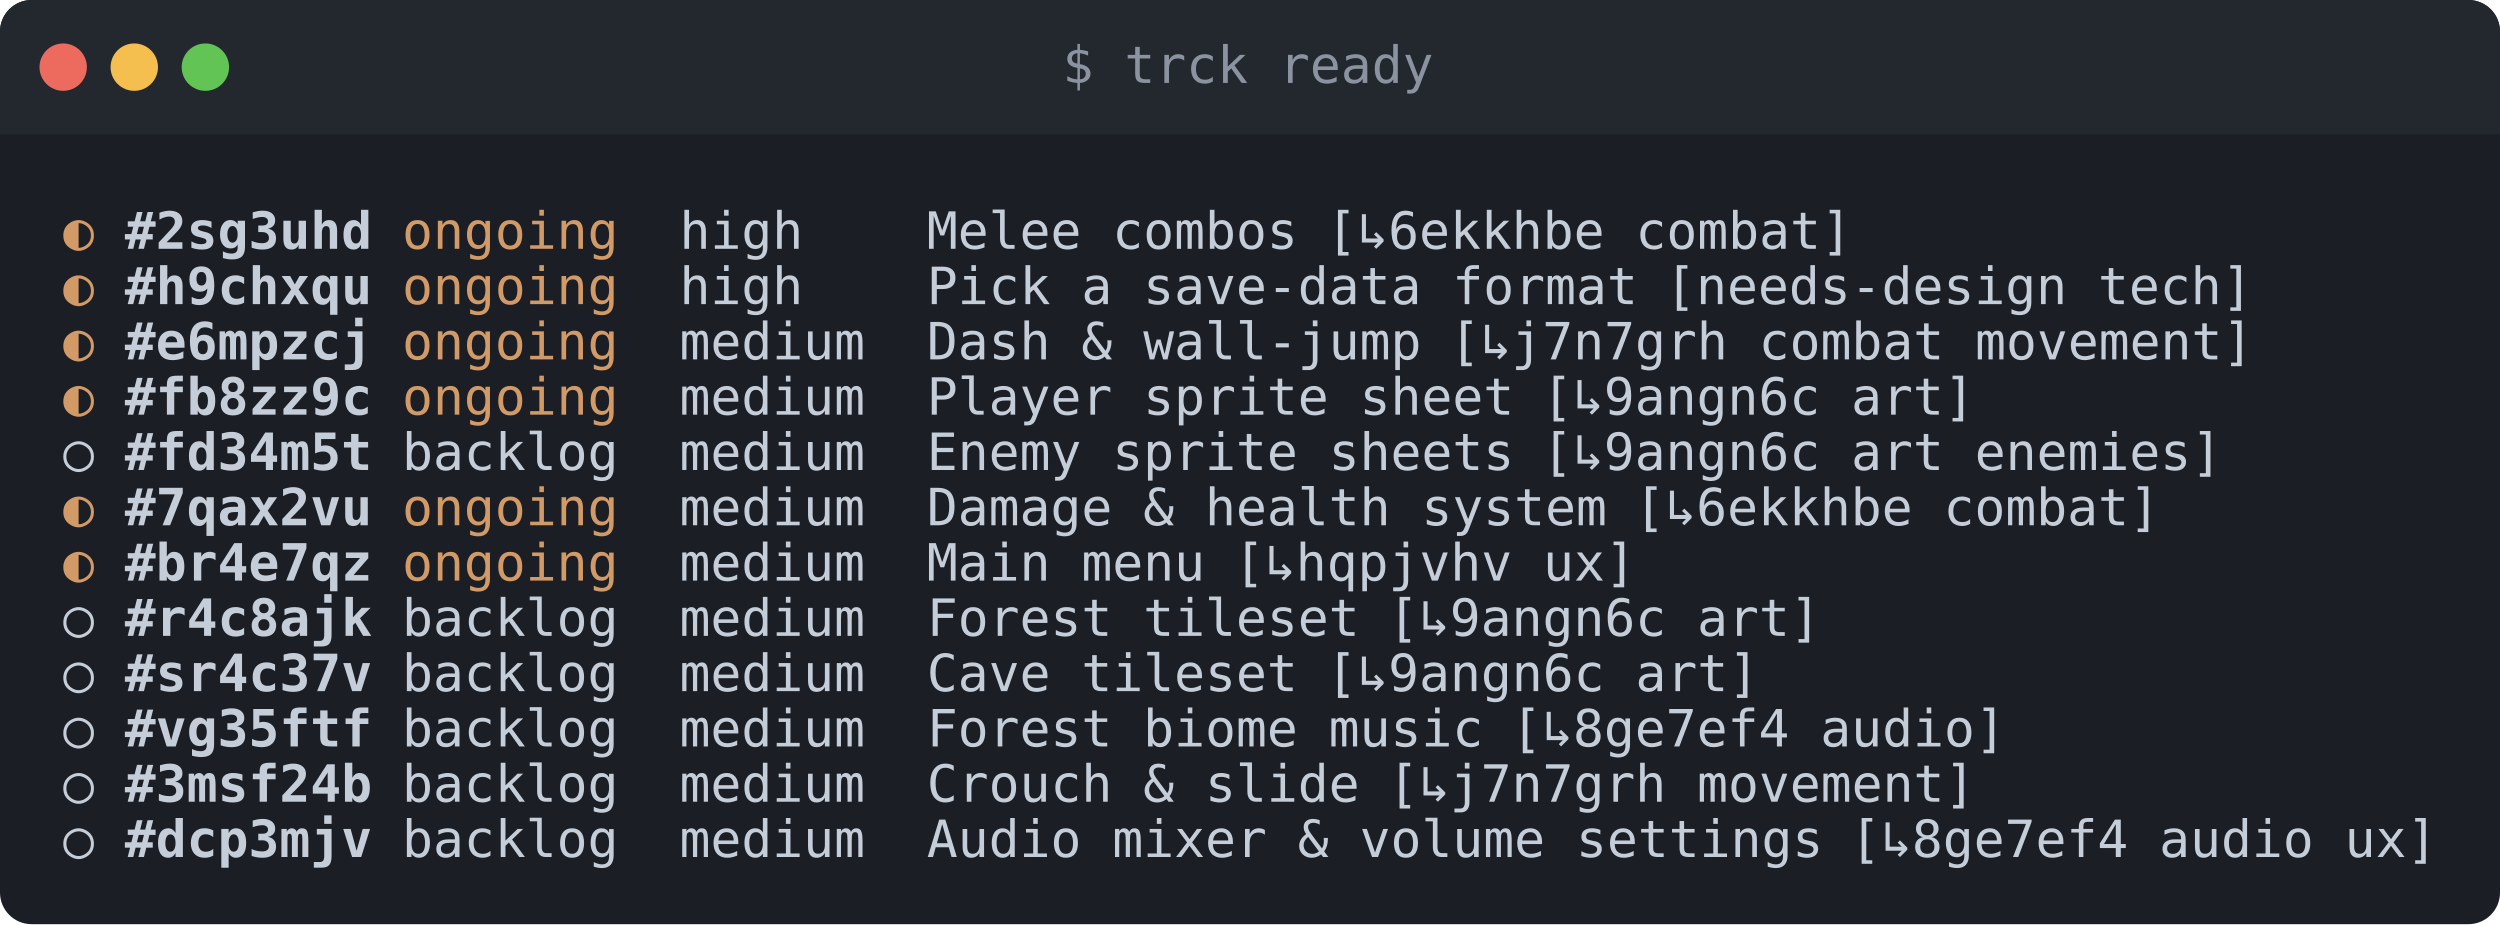
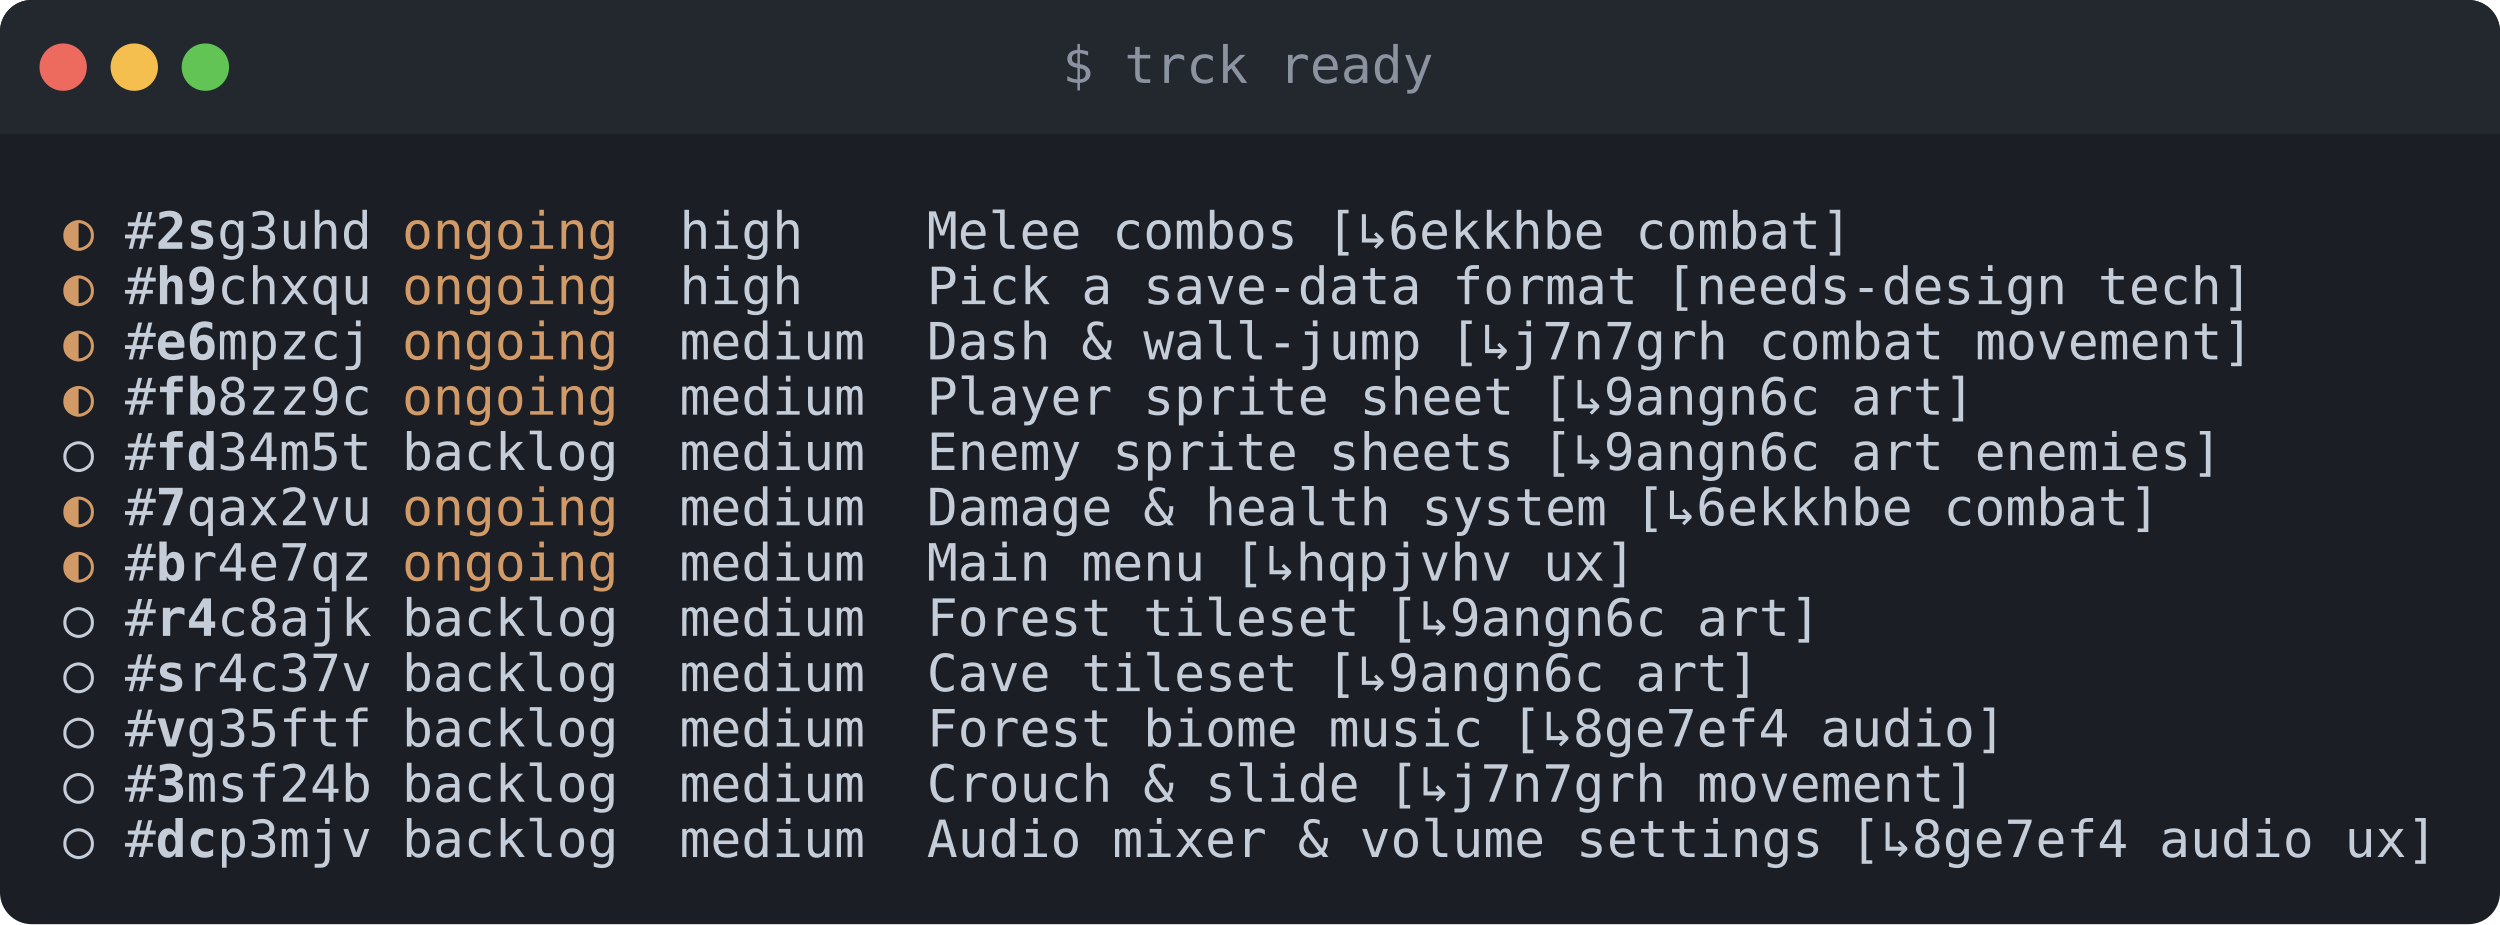
<svg xmlns="http://www.w3.org/2000/svg" width="633" height="234" viewBox="0 0 633 234" font-family="ui-monospace, 'DejaVu Sans Mono', 'Cascadia Code', 'Menlo', 'Consolas', monospace" font-size="13">
  <rect width="633" height="234" rx="8" fill="#1b1e24" />
  <path d="M0,8 A8,8 0 0 1 8,0 L625,0 A8,8 0 0 1 633,8 L633,34 L0,34 Z" fill="#23272e" />
  <circle cx="16" cy="17" r="6" fill="#ec6a5e" />
  <circle cx="34" cy="17" r="6" fill="#f4bf4f" />
  <circle cx="52" cy="17" r="6" fill="#61c454" />
  <text x="316" y="21" fill="#8b93a1" text-anchor="middle">$ trck ready</text>
  <text y="63" xml:space="preserve">
    <tspan x="16.0" textLength="7.8" lengthAdjust="spacing" fill="#d19a66">◐</tspan>
-     <tspan x="23.8" textLength="7.8" lengthAdjust="spacing" fill="#c5cdd9"> </tspan>
-     <tspan x="31.6" textLength="62.4" lengthAdjust="spacing" fill="#c5cdd9" font-weight="bold">#2sg3uhd</tspan>
+     <tspan x="23.8" textLength="15.6" lengthAdjust="spacing" fill="#c5cdd9"> #</tspan>
+     <tspan x="39.4" textLength="15.6" lengthAdjust="spacing" fill="#c5cdd9" font-weight="bold">2s</tspan>
+     <tspan x="55.0" textLength="39.0" lengthAdjust="spacing" fill="#c5cdd9" opacity="0.55">g3uhd</tspan>
    <tspan x="94.0" textLength="7.8" lengthAdjust="spacing" fill="#c5cdd9"> </tspan>
    <tspan x="101.8" textLength="54.6" lengthAdjust="spacing" fill="#d19a66">ongoing</tspan>
    <tspan x="156.4" textLength="171.6" lengthAdjust="spacing" fill="#c5cdd9">  high    Melee combos</tspan>
    <tspan x="328.0" textLength="140.4" lengthAdjust="spacing" fill="#c5cdd9" opacity="0.55"> [↳6ekkhbe combat]</tspan>
  </text>
  <text y="77" xml:space="preserve">
    <tspan x="16.0" textLength="7.8" lengthAdjust="spacing" fill="#d19a66">◐</tspan>
-     <tspan x="23.8" textLength="7.8" lengthAdjust="spacing" fill="#c5cdd9"> </tspan>
-     <tspan x="31.6" textLength="62.4" lengthAdjust="spacing" fill="#c5cdd9" font-weight="bold">#h9chxqu</tspan>
+     <tspan x="23.8" textLength="15.6" lengthAdjust="spacing" fill="#c5cdd9"> #</tspan>
+     <tspan x="39.4" textLength="15.6" lengthAdjust="spacing" fill="#c5cdd9" font-weight="bold">h9</tspan>
+     <tspan x="55.0" textLength="39.0" lengthAdjust="spacing" fill="#c5cdd9" opacity="0.55">chxqu</tspan>
    <tspan x="94.0" textLength="7.8" lengthAdjust="spacing" fill="#c5cdd9"> </tspan>
    <tspan x="101.8" textLength="54.6" lengthAdjust="spacing" fill="#d19a66">ongoing</tspan>
    <tspan x="156.4" textLength="257.4" lengthAdjust="spacing" fill="#c5cdd9">  high    Pick a save-data format</tspan>
    <tspan x="413.8" textLength="156.0" lengthAdjust="spacing" fill="#c5cdd9" opacity="0.55"> [needs-design tech]</tspan>
  </text>
  <text y="91" xml:space="preserve">
    <tspan x="16.0" textLength="7.8" lengthAdjust="spacing" fill="#d19a66">◐</tspan>
-     <tspan x="23.8" textLength="7.8" lengthAdjust="spacing" fill="#c5cdd9"> </tspan>
-     <tspan x="31.6" textLength="62.4" lengthAdjust="spacing" fill="#c5cdd9" font-weight="bold">#e6mpzcj</tspan>
+     <tspan x="23.8" textLength="15.6" lengthAdjust="spacing" fill="#c5cdd9"> #</tspan>
+     <tspan x="39.4" textLength="15.6" lengthAdjust="spacing" fill="#c5cdd9" font-weight="bold">e6</tspan>
+     <tspan x="55.0" textLength="39.0" lengthAdjust="spacing" fill="#c5cdd9" opacity="0.55">mpzcj</tspan>
    <tspan x="94.0" textLength="7.8" lengthAdjust="spacing" fill="#c5cdd9"> </tspan>
    <tspan x="101.8" textLength="54.6" lengthAdjust="spacing" fill="#d19a66">ongoing</tspan>
    <tspan x="156.4" textLength="202.8" lengthAdjust="spacing" fill="#c5cdd9">  medium  Dash &amp; wall-jump</tspan>
    <tspan x="359.2" textLength="210.6" lengthAdjust="spacing" fill="#c5cdd9" opacity="0.55"> [↳j7n7grh combat movement]</tspan>
  </text>
  <text y="105" xml:space="preserve">
    <tspan x="16.0" textLength="7.8" lengthAdjust="spacing" fill="#d19a66">◐</tspan>
-     <tspan x="23.8" textLength="7.8" lengthAdjust="spacing" fill="#c5cdd9"> </tspan>
-     <tspan x="31.6" textLength="62.4" lengthAdjust="spacing" fill="#c5cdd9" font-weight="bold">#fb8zz9c</tspan>
+     <tspan x="23.8" textLength="15.6" lengthAdjust="spacing" fill="#c5cdd9"> #</tspan>
+     <tspan x="39.4" textLength="15.6" lengthAdjust="spacing" fill="#c5cdd9" font-weight="bold">fb</tspan>
+     <tspan x="55.0" textLength="39.0" lengthAdjust="spacing" fill="#c5cdd9" opacity="0.55">8zz9c</tspan>
    <tspan x="94.0" textLength="7.8" lengthAdjust="spacing" fill="#c5cdd9"> </tspan>
    <tspan x="101.8" textLength="54.6" lengthAdjust="spacing" fill="#d19a66">ongoing</tspan>
    <tspan x="156.4" textLength="226.2" lengthAdjust="spacing" fill="#c5cdd9">  medium  Player sprite sheet</tspan>
    <tspan x="382.6" textLength="117.0" lengthAdjust="spacing" fill="#c5cdd9" opacity="0.55"> [↳9angn6c art]</tspan>
  </text>
  <text y="119" xml:space="preserve">
    <tspan x="16.0" textLength="7.8" lengthAdjust="spacing" fill="#c5cdd9" opacity="0.55">○</tspan>
-     <tspan x="23.8" textLength="7.8" lengthAdjust="spacing" fill="#c5cdd9"> </tspan>
-     <tspan x="31.6" textLength="62.4" lengthAdjust="spacing" fill="#c5cdd9" font-weight="bold">#fd34m5t</tspan>
+     <tspan x="23.8" textLength="15.6" lengthAdjust="spacing" fill="#c5cdd9"> #</tspan>
+     <tspan x="39.4" textLength="15.6" lengthAdjust="spacing" fill="#c5cdd9" font-weight="bold">fd</tspan>
+     <tspan x="55.0" textLength="39.0" lengthAdjust="spacing" fill="#c5cdd9" opacity="0.55">34m5t</tspan>
    <tspan x="94.0" textLength="7.8" lengthAdjust="spacing" fill="#c5cdd9"> </tspan>
    <tspan x="101.8" textLength="54.6" lengthAdjust="spacing" fill="#c5cdd9" opacity="0.55">backlog</tspan>
    <tspan x="156.4" textLength="226.2" lengthAdjust="spacing" fill="#c5cdd9">  medium  Enemy sprite sheets</tspan>
    <tspan x="382.6" textLength="179.4" lengthAdjust="spacing" fill="#c5cdd9" opacity="0.55"> [↳9angn6c art enemies]</tspan>
  </text>
  <text y="133" xml:space="preserve">
    <tspan x="16.0" textLength="7.8" lengthAdjust="spacing" fill="#d19a66">◐</tspan>
-     <tspan x="23.8" textLength="7.8" lengthAdjust="spacing" fill="#c5cdd9"> </tspan>
-     <tspan x="31.6" textLength="62.4" lengthAdjust="spacing" fill="#c5cdd9" font-weight="bold">#7qax2vu</tspan>
+     <tspan x="23.8" textLength="15.6" lengthAdjust="spacing" fill="#c5cdd9"> #</tspan>
+     <tspan x="39.4" textLength="7.8" lengthAdjust="spacing" fill="#c5cdd9" font-weight="bold">7</tspan>
+     <tspan x="47.2" textLength="46.8" lengthAdjust="spacing" fill="#c5cdd9" opacity="0.55">qax2vu</tspan>
    <tspan x="94.0" textLength="7.8" lengthAdjust="spacing" fill="#c5cdd9"> </tspan>
    <tspan x="101.8" textLength="54.6" lengthAdjust="spacing" fill="#d19a66">ongoing</tspan>
    <tspan x="156.4" textLength="249.6" lengthAdjust="spacing" fill="#c5cdd9">  medium  Damage &amp; health system</tspan>
    <tspan x="406.0" textLength="140.4" lengthAdjust="spacing" fill="#c5cdd9" opacity="0.55"> [↳6ekkhbe combat]</tspan>
  </text>
  <text y="147" xml:space="preserve">
    <tspan x="16.0" textLength="7.8" lengthAdjust="spacing" fill="#d19a66">◐</tspan>
-     <tspan x="23.8" textLength="7.8" lengthAdjust="spacing" fill="#c5cdd9"> </tspan>
-     <tspan x="31.6" textLength="62.4" lengthAdjust="spacing" fill="#c5cdd9" font-weight="bold">#br4e7qz</tspan>
+     <tspan x="23.8" textLength="15.6" lengthAdjust="spacing" fill="#c5cdd9"> #</tspan>
+     <tspan x="39.4" textLength="7.8" lengthAdjust="spacing" fill="#c5cdd9" font-weight="bold">b</tspan>
+     <tspan x="47.2" textLength="46.8" lengthAdjust="spacing" fill="#c5cdd9" opacity="0.55">r4e7qz</tspan>
    <tspan x="94.0" textLength="7.8" lengthAdjust="spacing" fill="#c5cdd9"> </tspan>
    <tspan x="101.8" textLength="54.6" lengthAdjust="spacing" fill="#d19a66">ongoing</tspan>
    <tspan x="156.4" textLength="148.2" lengthAdjust="spacing" fill="#c5cdd9">  medium  Main menu</tspan>
    <tspan x="304.6" textLength="109.2" lengthAdjust="spacing" fill="#c5cdd9" opacity="0.55"> [↳hqpjvhv ux]</tspan>
  </text>
  <text y="161" xml:space="preserve">
    <tspan x="16.0" textLength="7.8" lengthAdjust="spacing" fill="#c5cdd9" opacity="0.55">○</tspan>
-     <tspan x="23.8" textLength="7.8" lengthAdjust="spacing" fill="#c5cdd9"> </tspan>
-     <tspan x="31.6" textLength="62.4" lengthAdjust="spacing" fill="#c5cdd9" font-weight="bold">#r4c8ajk</tspan>
+     <tspan x="23.8" textLength="15.6" lengthAdjust="spacing" fill="#c5cdd9"> #</tspan>
+     <tspan x="39.4" textLength="15.6" lengthAdjust="spacing" fill="#c5cdd9" font-weight="bold">r4</tspan>
+     <tspan x="55.0" textLength="39.0" lengthAdjust="spacing" fill="#c5cdd9" opacity="0.55">c8ajk</tspan>
    <tspan x="94.0" textLength="7.8" lengthAdjust="spacing" fill="#c5cdd9"> </tspan>
    <tspan x="101.8" textLength="54.6" lengthAdjust="spacing" fill="#c5cdd9" opacity="0.55">backlog</tspan>
    <tspan x="156.4" textLength="187.2" lengthAdjust="spacing" fill="#c5cdd9">  medium  Forest tileset</tspan>
    <tspan x="343.6" textLength="117.0" lengthAdjust="spacing" fill="#c5cdd9" opacity="0.55"> [↳9angn6c art]</tspan>
  </text>
  <text y="175" xml:space="preserve">
    <tspan x="16.0" textLength="7.8" lengthAdjust="spacing" fill="#c5cdd9" opacity="0.55">○</tspan>
-     <tspan x="23.8" textLength="7.8" lengthAdjust="spacing" fill="#c5cdd9"> </tspan>
-     <tspan x="31.6" textLength="62.4" lengthAdjust="spacing" fill="#c5cdd9" font-weight="bold">#sr4c37v</tspan>
+     <tspan x="23.8" textLength="15.6" lengthAdjust="spacing" fill="#c5cdd9"> #</tspan>
+     <tspan x="39.4" textLength="7.8" lengthAdjust="spacing" fill="#c5cdd9" font-weight="bold">s</tspan>
+     <tspan x="47.2" textLength="46.8" lengthAdjust="spacing" fill="#c5cdd9" opacity="0.55">r4c37v</tspan>
    <tspan x="94.0" textLength="7.8" lengthAdjust="spacing" fill="#c5cdd9"> </tspan>
    <tspan x="101.8" textLength="54.6" lengthAdjust="spacing" fill="#c5cdd9" opacity="0.55">backlog</tspan>
    <tspan x="156.4" textLength="171.6" lengthAdjust="spacing" fill="#c5cdd9">  medium  Cave tileset</tspan>
    <tspan x="328.0" textLength="117.0" lengthAdjust="spacing" fill="#c5cdd9" opacity="0.55"> [↳9angn6c art]</tspan>
  </text>
  <text y="189" xml:space="preserve">
    <tspan x="16.0" textLength="7.8" lengthAdjust="spacing" fill="#c5cdd9" opacity="0.55">○</tspan>
-     <tspan x="23.8" textLength="7.8" lengthAdjust="spacing" fill="#c5cdd9"> </tspan>
-     <tspan x="31.6" textLength="62.4" lengthAdjust="spacing" fill="#c5cdd9" font-weight="bold">#vg35ftf</tspan>
+     <tspan x="23.8" textLength="15.6" lengthAdjust="spacing" fill="#c5cdd9"> #</tspan>
+     <tspan x="39.4" textLength="7.8" lengthAdjust="spacing" fill="#c5cdd9" font-weight="bold">v</tspan>
+     <tspan x="47.2" textLength="46.8" lengthAdjust="spacing" fill="#c5cdd9" opacity="0.55">g35ftf</tspan>
    <tspan x="94.0" textLength="7.8" lengthAdjust="spacing" fill="#c5cdd9"> </tspan>
    <tspan x="101.8" textLength="54.6" lengthAdjust="spacing" fill="#c5cdd9" opacity="0.55">backlog</tspan>
    <tspan x="156.4" textLength="218.4" lengthAdjust="spacing" fill="#c5cdd9">  medium  Forest biome music</tspan>
    <tspan x="374.8" textLength="132.6" lengthAdjust="spacing" fill="#c5cdd9" opacity="0.55"> [↳8ge7ef4 audio]</tspan>
  </text>
  <text y="203" xml:space="preserve">
    <tspan x="16.0" textLength="7.8" lengthAdjust="spacing" fill="#c5cdd9" opacity="0.55">○</tspan>
-     <tspan x="23.8" textLength="7.8" lengthAdjust="spacing" fill="#c5cdd9"> </tspan>
-     <tspan x="31.6" textLength="62.4" lengthAdjust="spacing" fill="#c5cdd9" font-weight="bold">#3msf24b</tspan>
+     <tspan x="23.8" textLength="15.6" lengthAdjust="spacing" fill="#c5cdd9"> #</tspan>
+     <tspan x="39.4" textLength="7.8" lengthAdjust="spacing" fill="#c5cdd9" font-weight="bold">3</tspan>
+     <tspan x="47.2" textLength="46.8" lengthAdjust="spacing" fill="#c5cdd9" opacity="0.55">msf24b</tspan>
    <tspan x="94.0" textLength="7.8" lengthAdjust="spacing" fill="#c5cdd9"> </tspan>
    <tspan x="101.8" textLength="54.6" lengthAdjust="spacing" fill="#c5cdd9" opacity="0.55">backlog</tspan>
    <tspan x="156.4" textLength="187.2" lengthAdjust="spacing" fill="#c5cdd9">  medium  Crouch &amp; slide</tspan>
    <tspan x="343.6" textLength="156.0" lengthAdjust="spacing" fill="#c5cdd9" opacity="0.55"> [↳j7n7grh movement]</tspan>
  </text>
  <text y="217" xml:space="preserve">
    <tspan x="16.0" textLength="7.8" lengthAdjust="spacing" fill="#c5cdd9" opacity="0.55">○</tspan>
-     <tspan x="23.8" textLength="7.8" lengthAdjust="spacing" fill="#c5cdd9"> </tspan>
-     <tspan x="31.6" textLength="62.4" lengthAdjust="spacing" fill="#c5cdd9" font-weight="bold">#dcp3mjv</tspan>
+     <tspan x="23.8" textLength="15.6" lengthAdjust="spacing" fill="#c5cdd9"> #</tspan>
+     <tspan x="39.4" textLength="15.6" lengthAdjust="spacing" fill="#c5cdd9" font-weight="bold">dc</tspan>
+     <tspan x="55.0" textLength="39.0" lengthAdjust="spacing" fill="#c5cdd9" opacity="0.55">p3mjv</tspan>
    <tspan x="94.0" textLength="7.8" lengthAdjust="spacing" fill="#c5cdd9"> </tspan>
    <tspan x="101.8" textLength="54.6" lengthAdjust="spacing" fill="#c5cdd9" opacity="0.55">backlog</tspan>
    <tspan x="156.4" textLength="304.2" lengthAdjust="spacing" fill="#c5cdd9">  medium  Audio mixer &amp; volume settings</tspan>
    <tspan x="460.6" textLength="156.0" lengthAdjust="spacing" fill="#c5cdd9" opacity="0.55"> [↳8ge7ef4 audio ux]</tspan>
  </text>
</svg>
